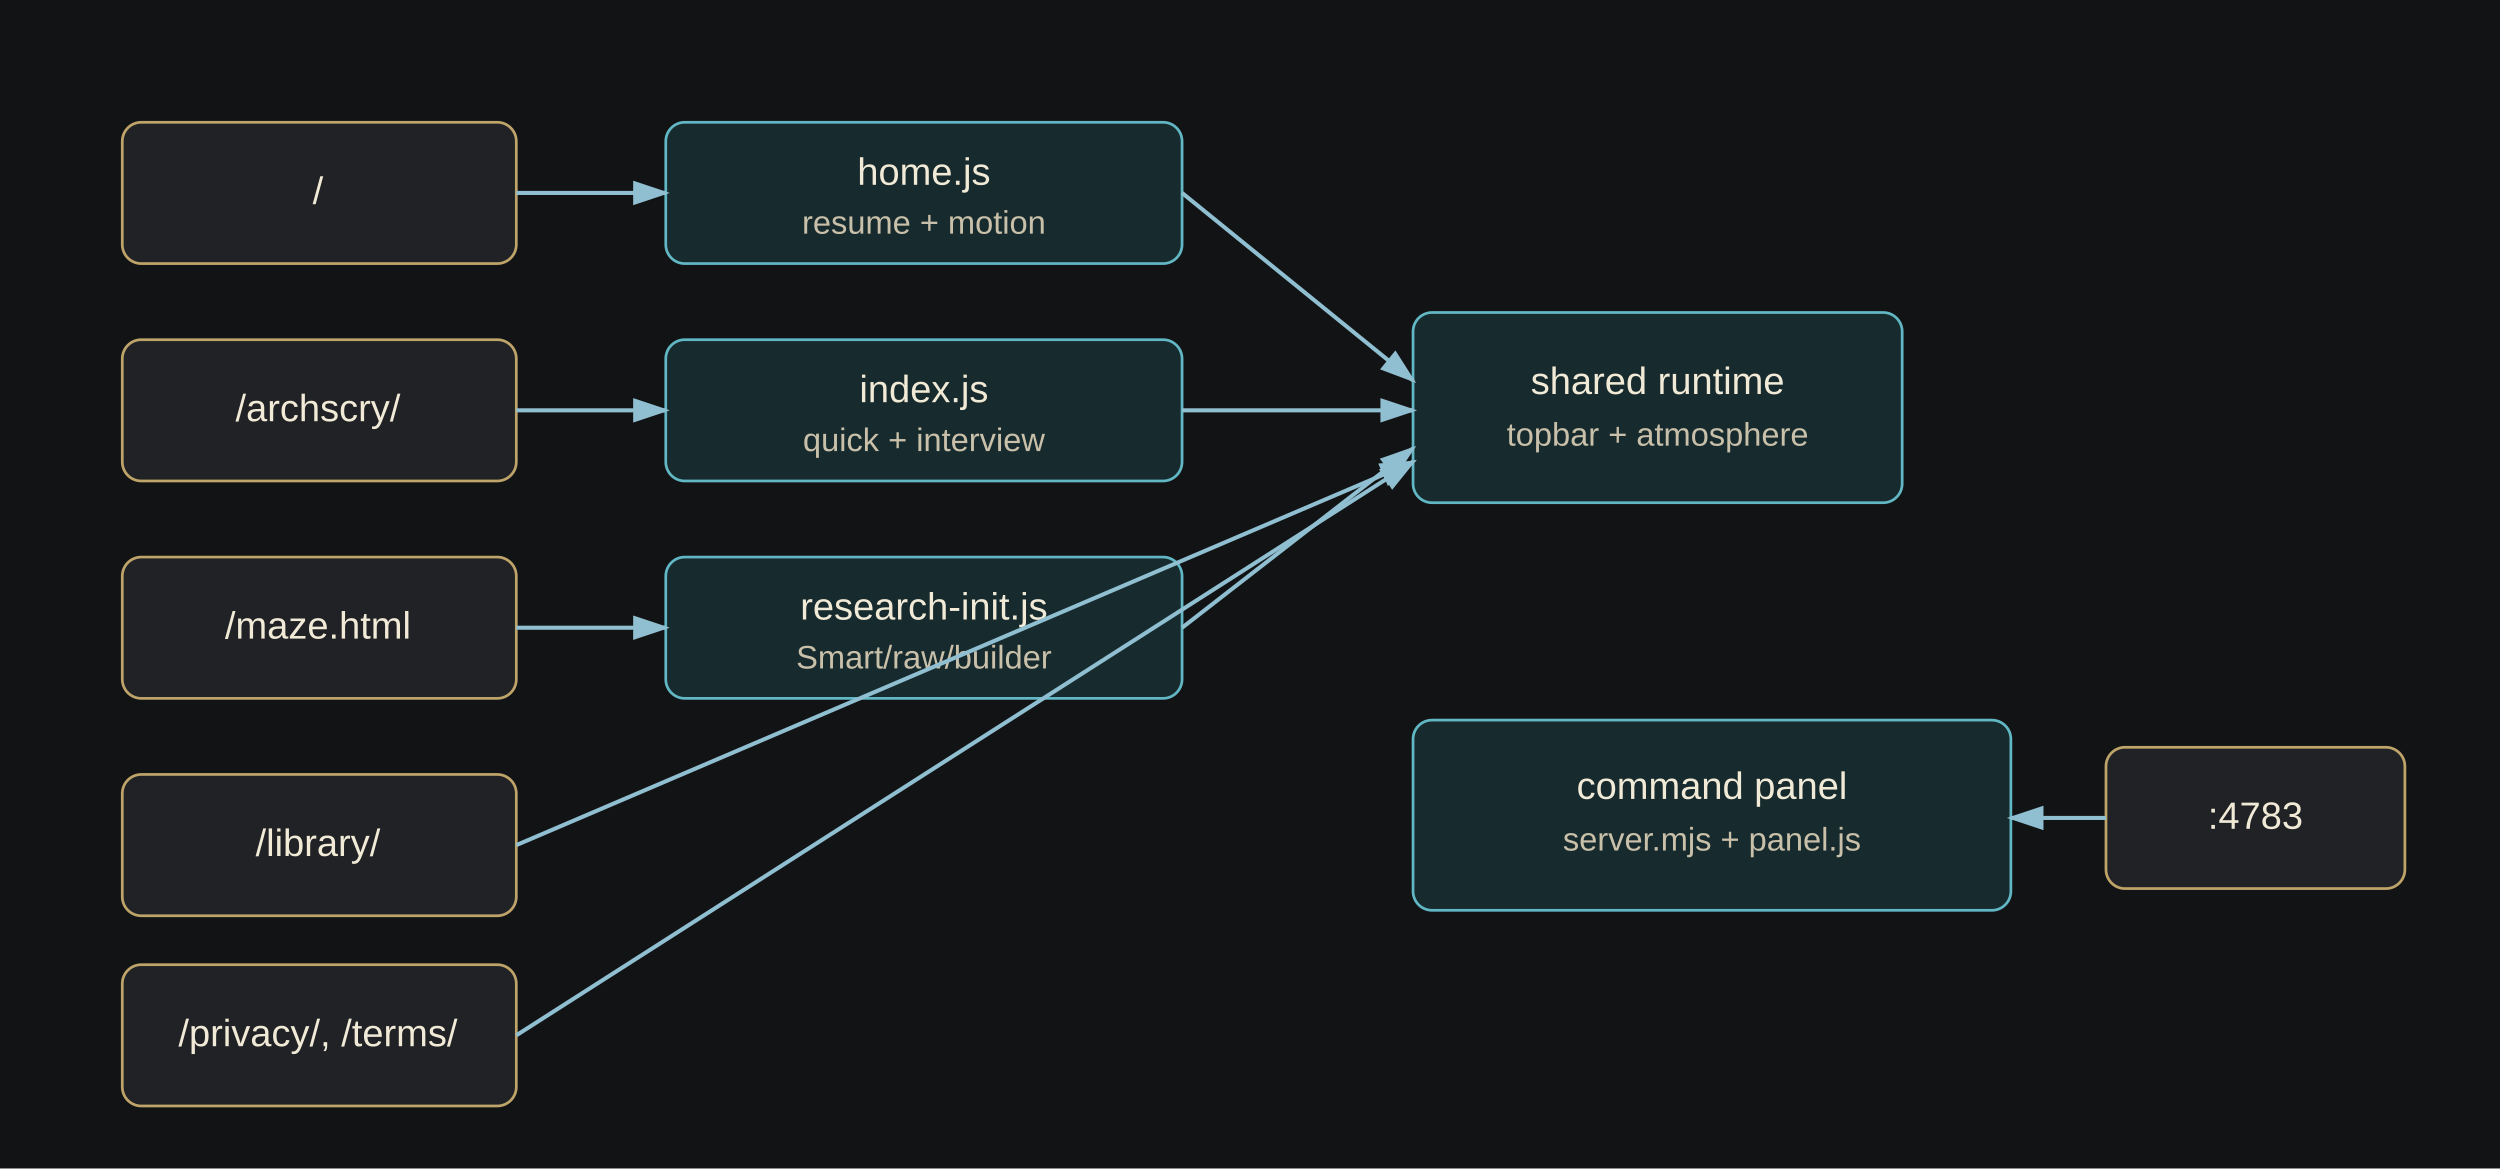
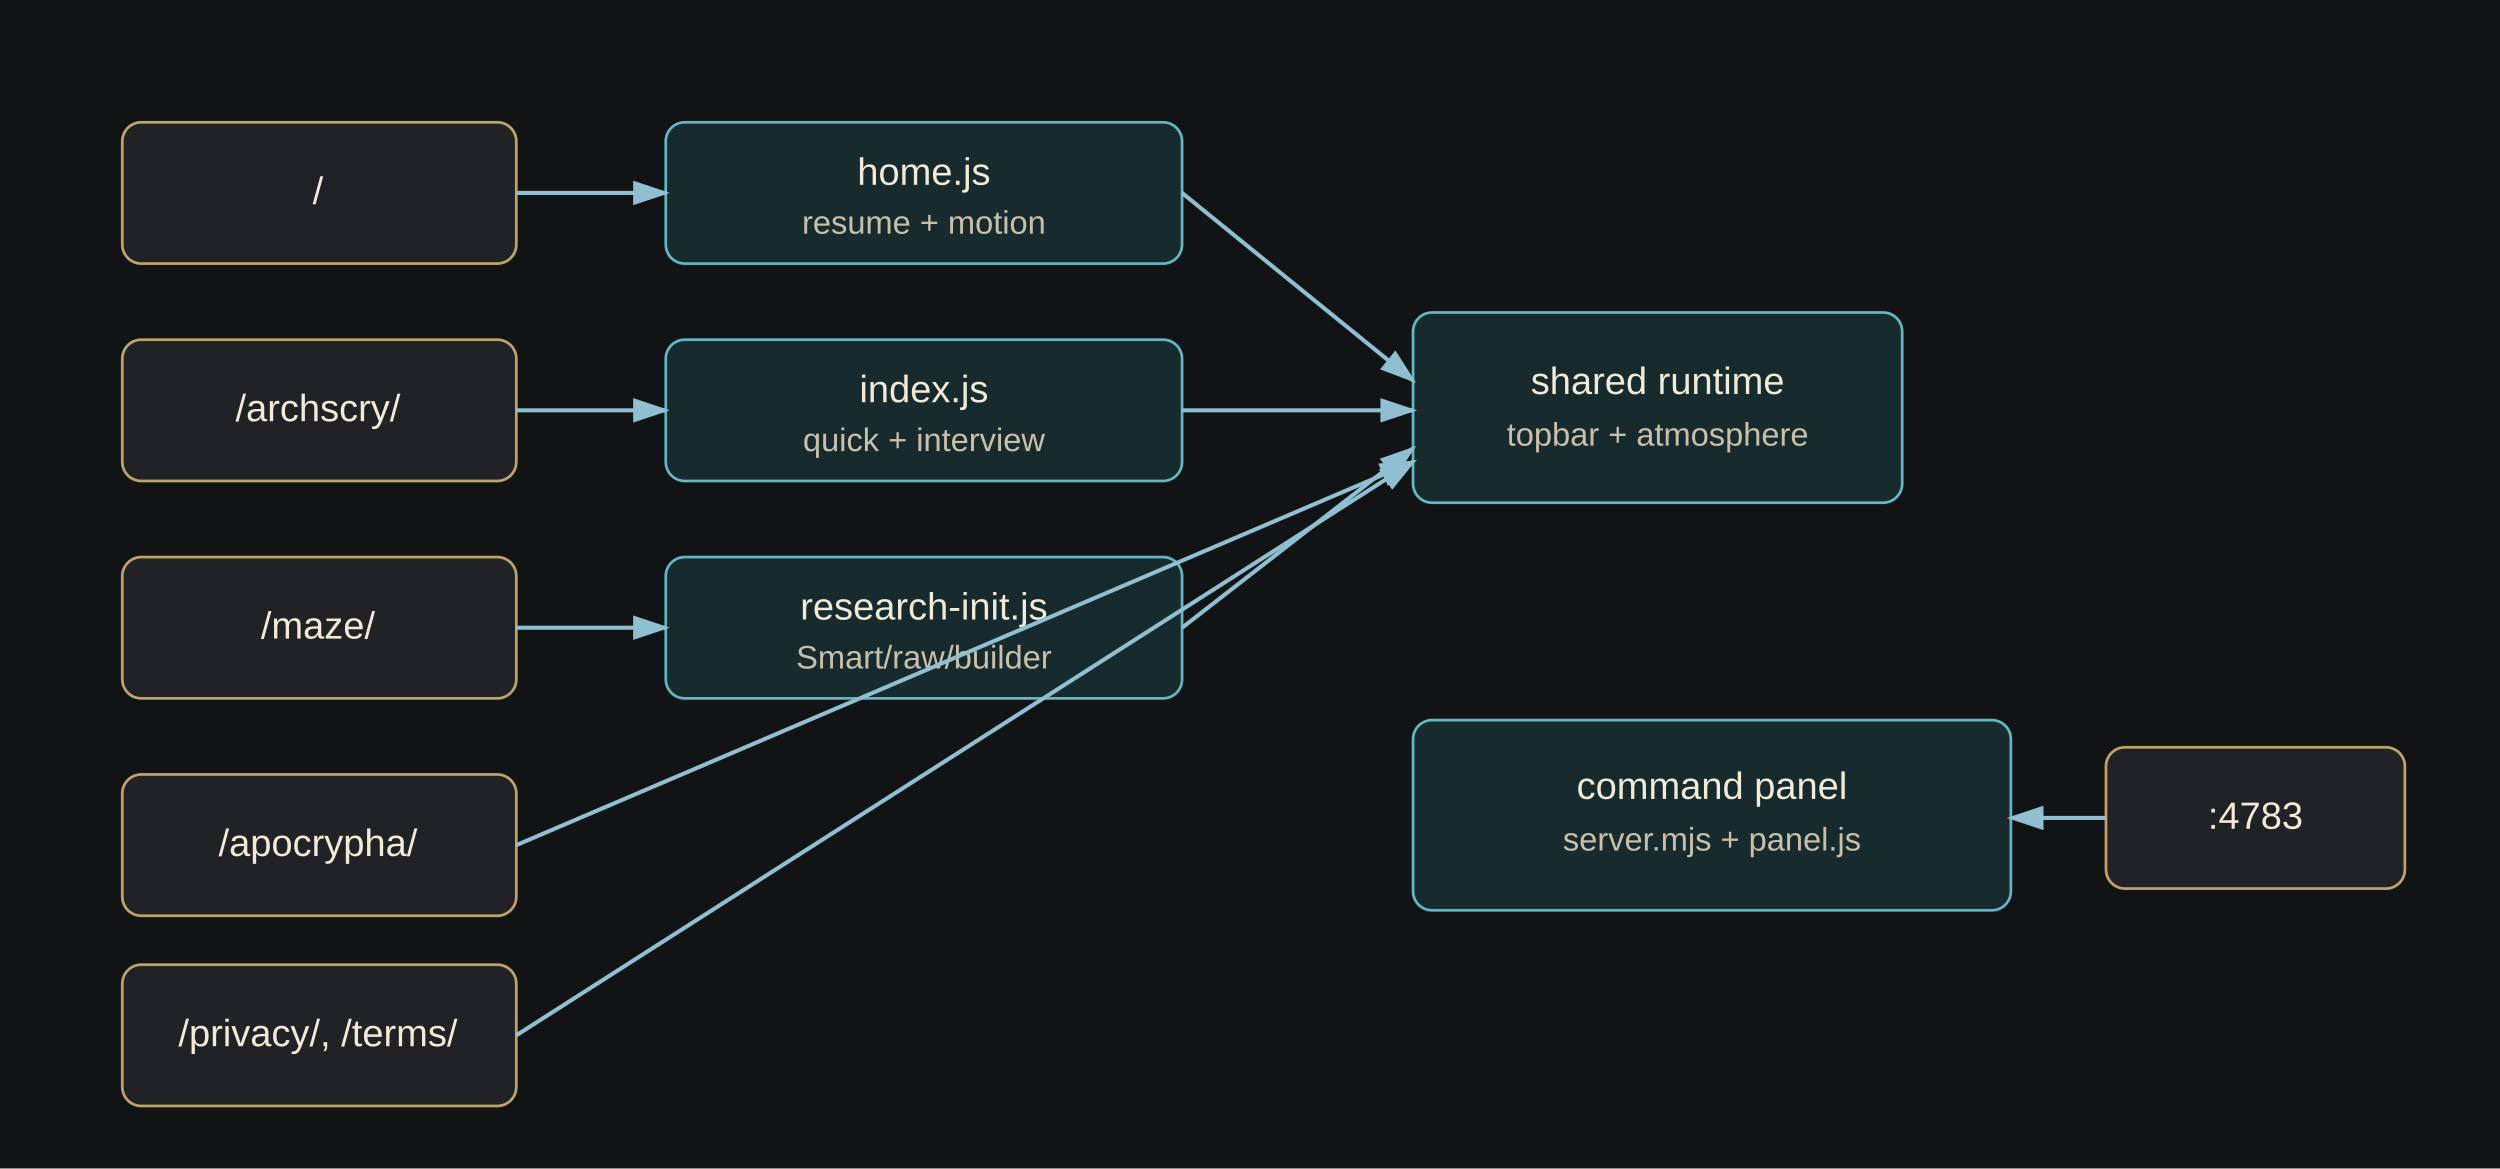
<svg xmlns="http://www.w3.org/2000/svg" width="920" height="430" viewBox="0 0 920 430" role="img" aria-labelledby="title desc">
  <defs>
    <marker id="arrow" markerWidth="10" markerHeight="10" refX="8" refY="3" orient="auto">
      <path d="M0,0 L0,6 L9,3 z" fill="#8fbfd0" />
    </marker>
    <style>.bg{fill:#121315}.route{fill:#202225;stroke:#bfa46a;rx:7}.run{fill:#172a2e;stroke:#62b7c4;rx:7}.text{fill:#f1ead7;font:14px Arial}.small{fill:#c9c0aa;font:12px Arial}.line{stroke:#8fbfd0;stroke-width:1.5;marker-end:url(#arrow)}</style>
  </defs>
  <rect class="bg" width="920" height="430" />
  <rect class="route" x="45" y="45" width="145" height="52" />
  <text class="text" x="117" y="75" text-anchor="middle">/</text>
  <rect class="run" x="245" y="45" width="190" height="52" />
  <text class="text" x="340" y="68" text-anchor="middle">home.js</text>
  <text class="small" x="340" y="86" text-anchor="middle">resume + motion</text>
  <rect class="route" x="45" y="125" width="145" height="52" />
  <text class="text" x="117" y="155" text-anchor="middle">/archscry/</text>
  <rect class="run" x="245" y="125" width="190" height="52" />
  <text class="text" x="340" y="148" text-anchor="middle">index.js</text>
  <text class="small" x="340" y="166" text-anchor="middle">quick + interview</text>
  <rect class="route" x="45" y="205" width="145" height="52" />
-   <text class="text" x="117" y="235" text-anchor="middle">/maze.html</text>
+   <text class="text" x="117" y="235" text-anchor="middle">/maze/</text>
  <rect class="run" x="245" y="205" width="190" height="52" />
  <text class="text" x="340" y="228" text-anchor="middle">research-init.js</text>
  <text class="small" x="340" y="246" text-anchor="middle">Smart/raw/builder</text>
  <rect class="route" x="45" y="285" width="145" height="52" />
-   <text class="text" x="117" y="315" text-anchor="middle">/library/</text>
+   <text class="text" x="117" y="315" text-anchor="middle">/apocrypha/</text>
  <rect class="route" x="45" y="355" width="145" height="52" />
  <text class="text" x="117" y="385" text-anchor="middle">/privacy/, /terms/</text>
  <rect class="run" x="520" y="115" width="180" height="70" />
  <text class="text" x="610" y="145" text-anchor="middle">shared runtime</text>
  <text class="small" x="610" y="164" text-anchor="middle">topbar + atmosphere</text>
  <rect class="run" x="520" y="265" width="220" height="70" />
  <text class="text" x="630" y="294" text-anchor="middle">command panel</text>
  <text class="small" x="630" y="313" text-anchor="middle">server.mjs + panel.js</text>
  <rect class="route" x="775" y="275" width="110" height="52" />
  <text class="text" x="830" y="305" text-anchor="middle">:4783</text>
  <line class="line" x1="190" y1="71" x2="245" y2="71" />
  <line class="line" x1="190" y1="151" x2="245" y2="151" />
  <line class="line" x1="190" y1="231" x2="245" y2="231" />
  <line class="line" x1="190" y1="311" x2="520" y2="170" />
  <line class="line" x1="190" y1="381" x2="520" y2="170" />
  <line class="line" x1="435" y1="71" x2="520" y2="140" />
  <line class="line" x1="435" y1="151" x2="520" y2="151" />
  <line class="line" x1="435" y1="231" x2="520" y2="165" />
  <line class="line" x1="775" y1="301" x2="740" y2="301" />
</svg>
